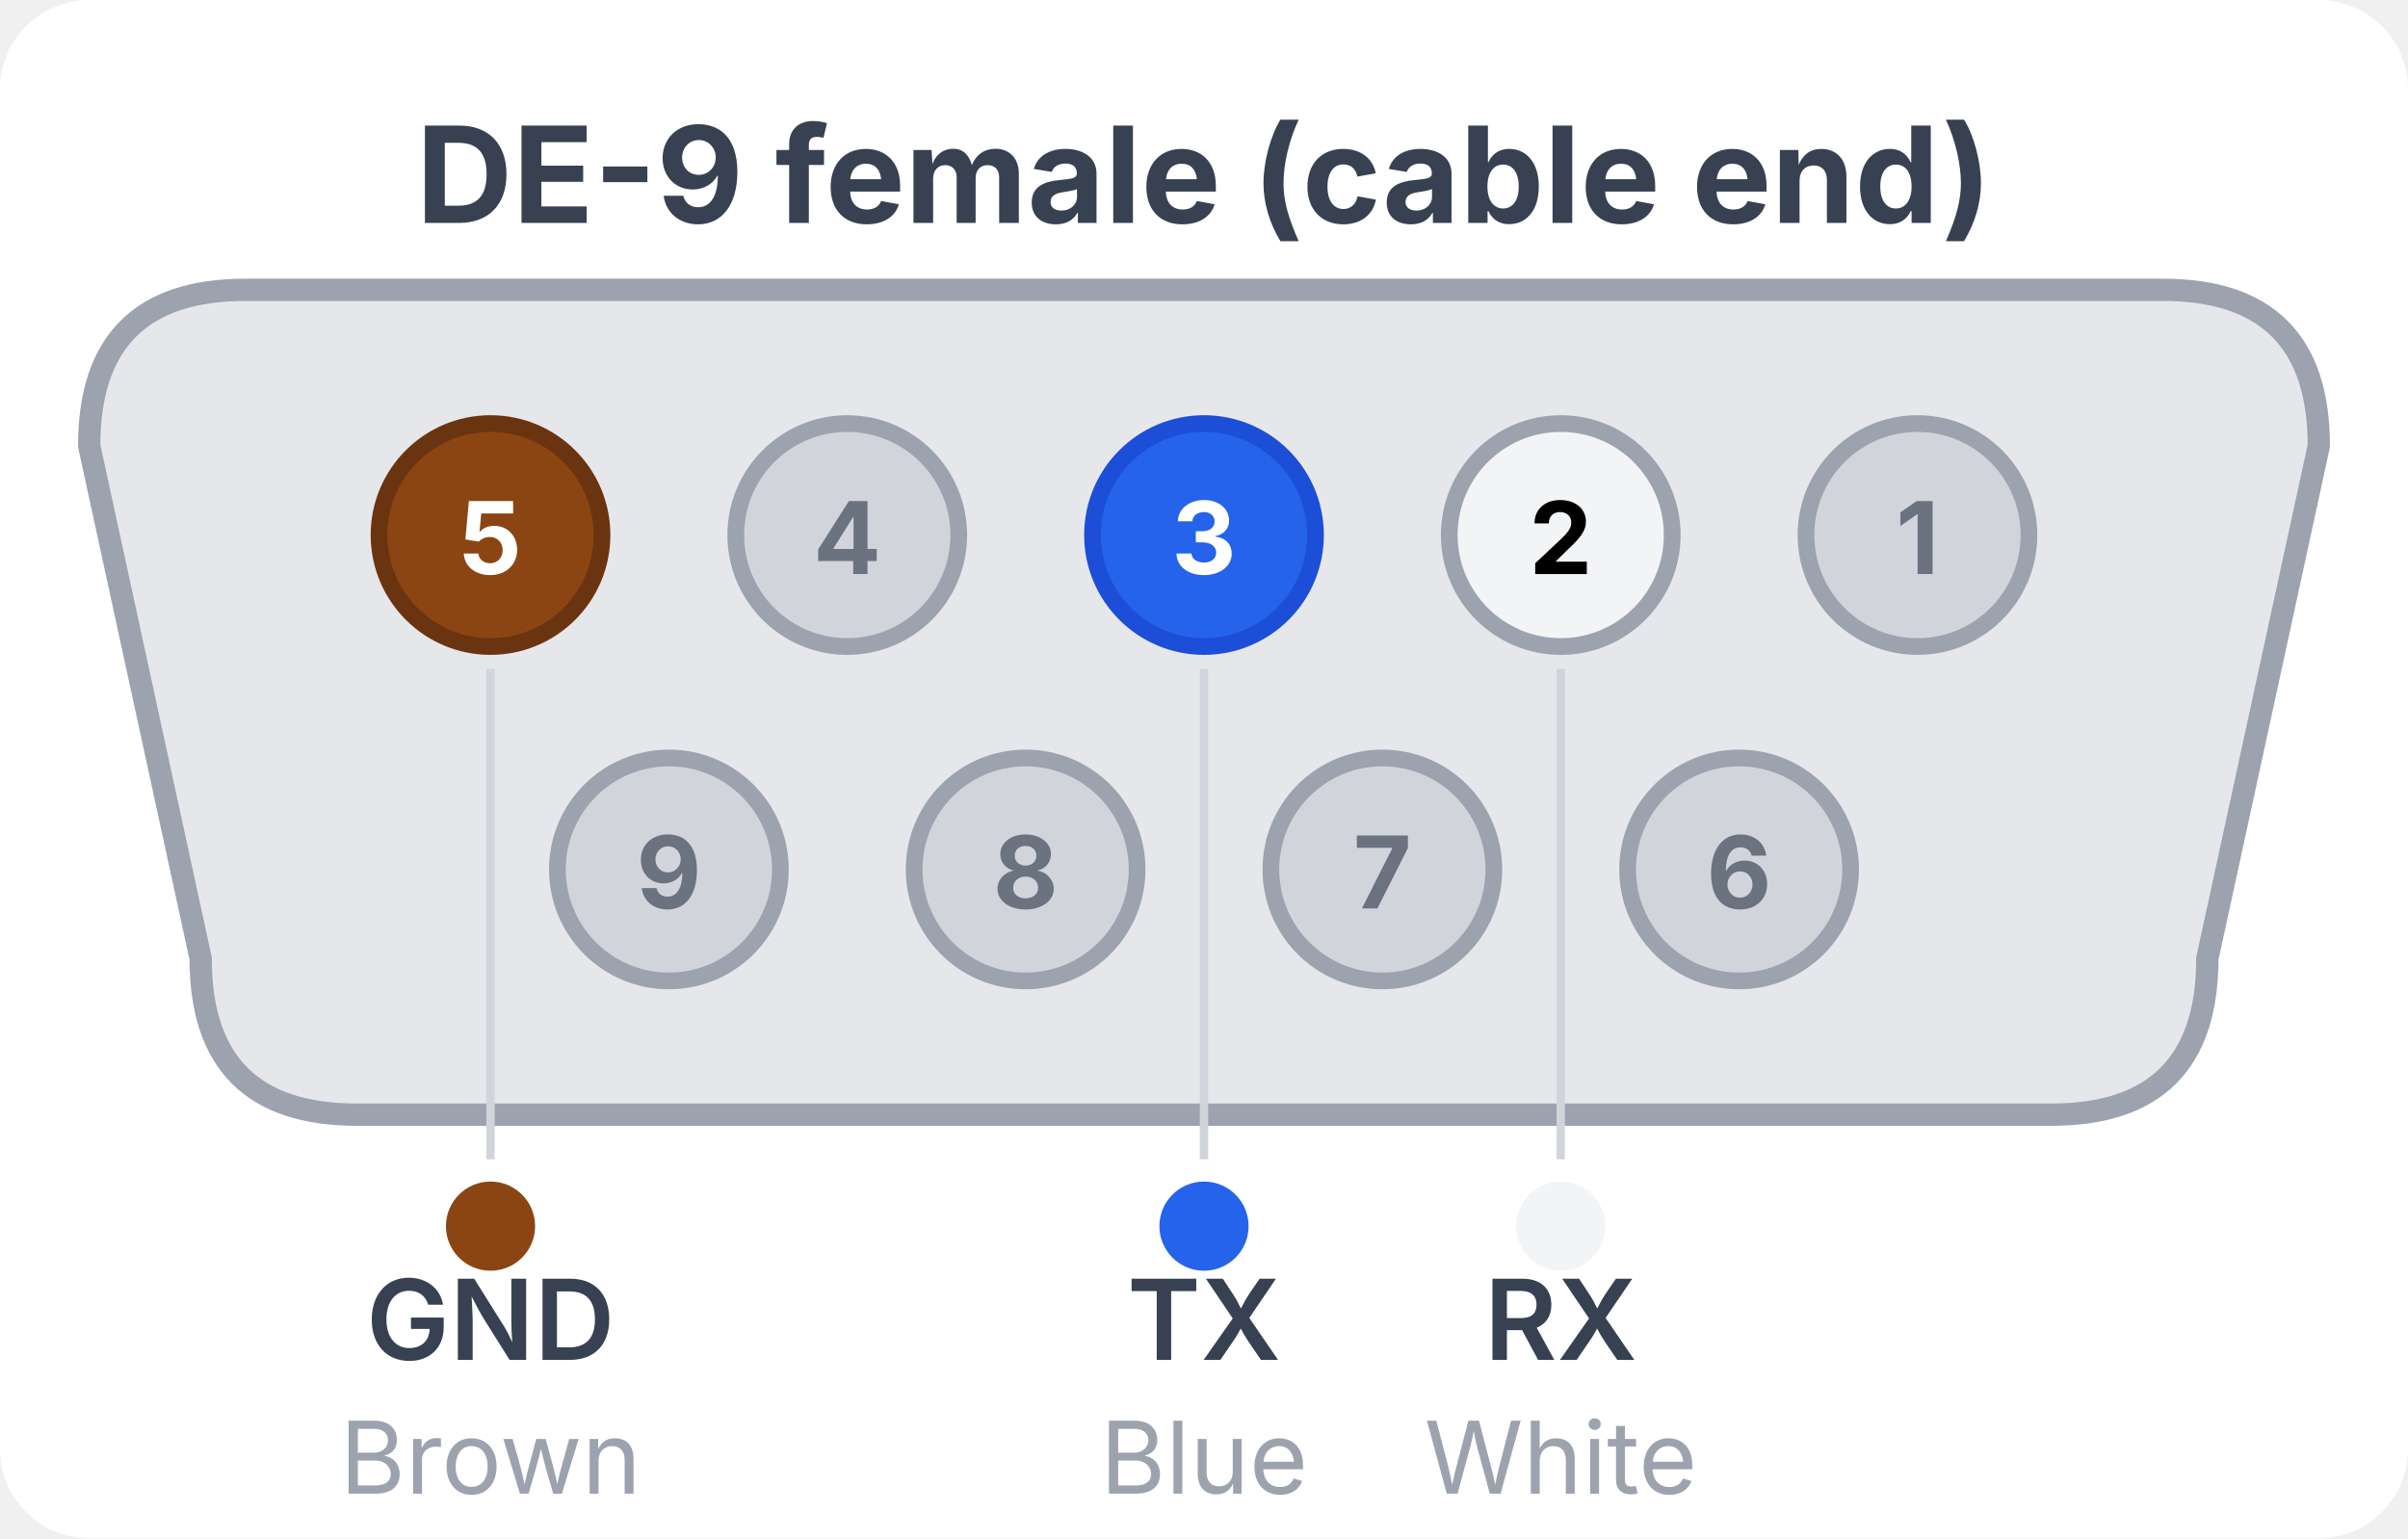
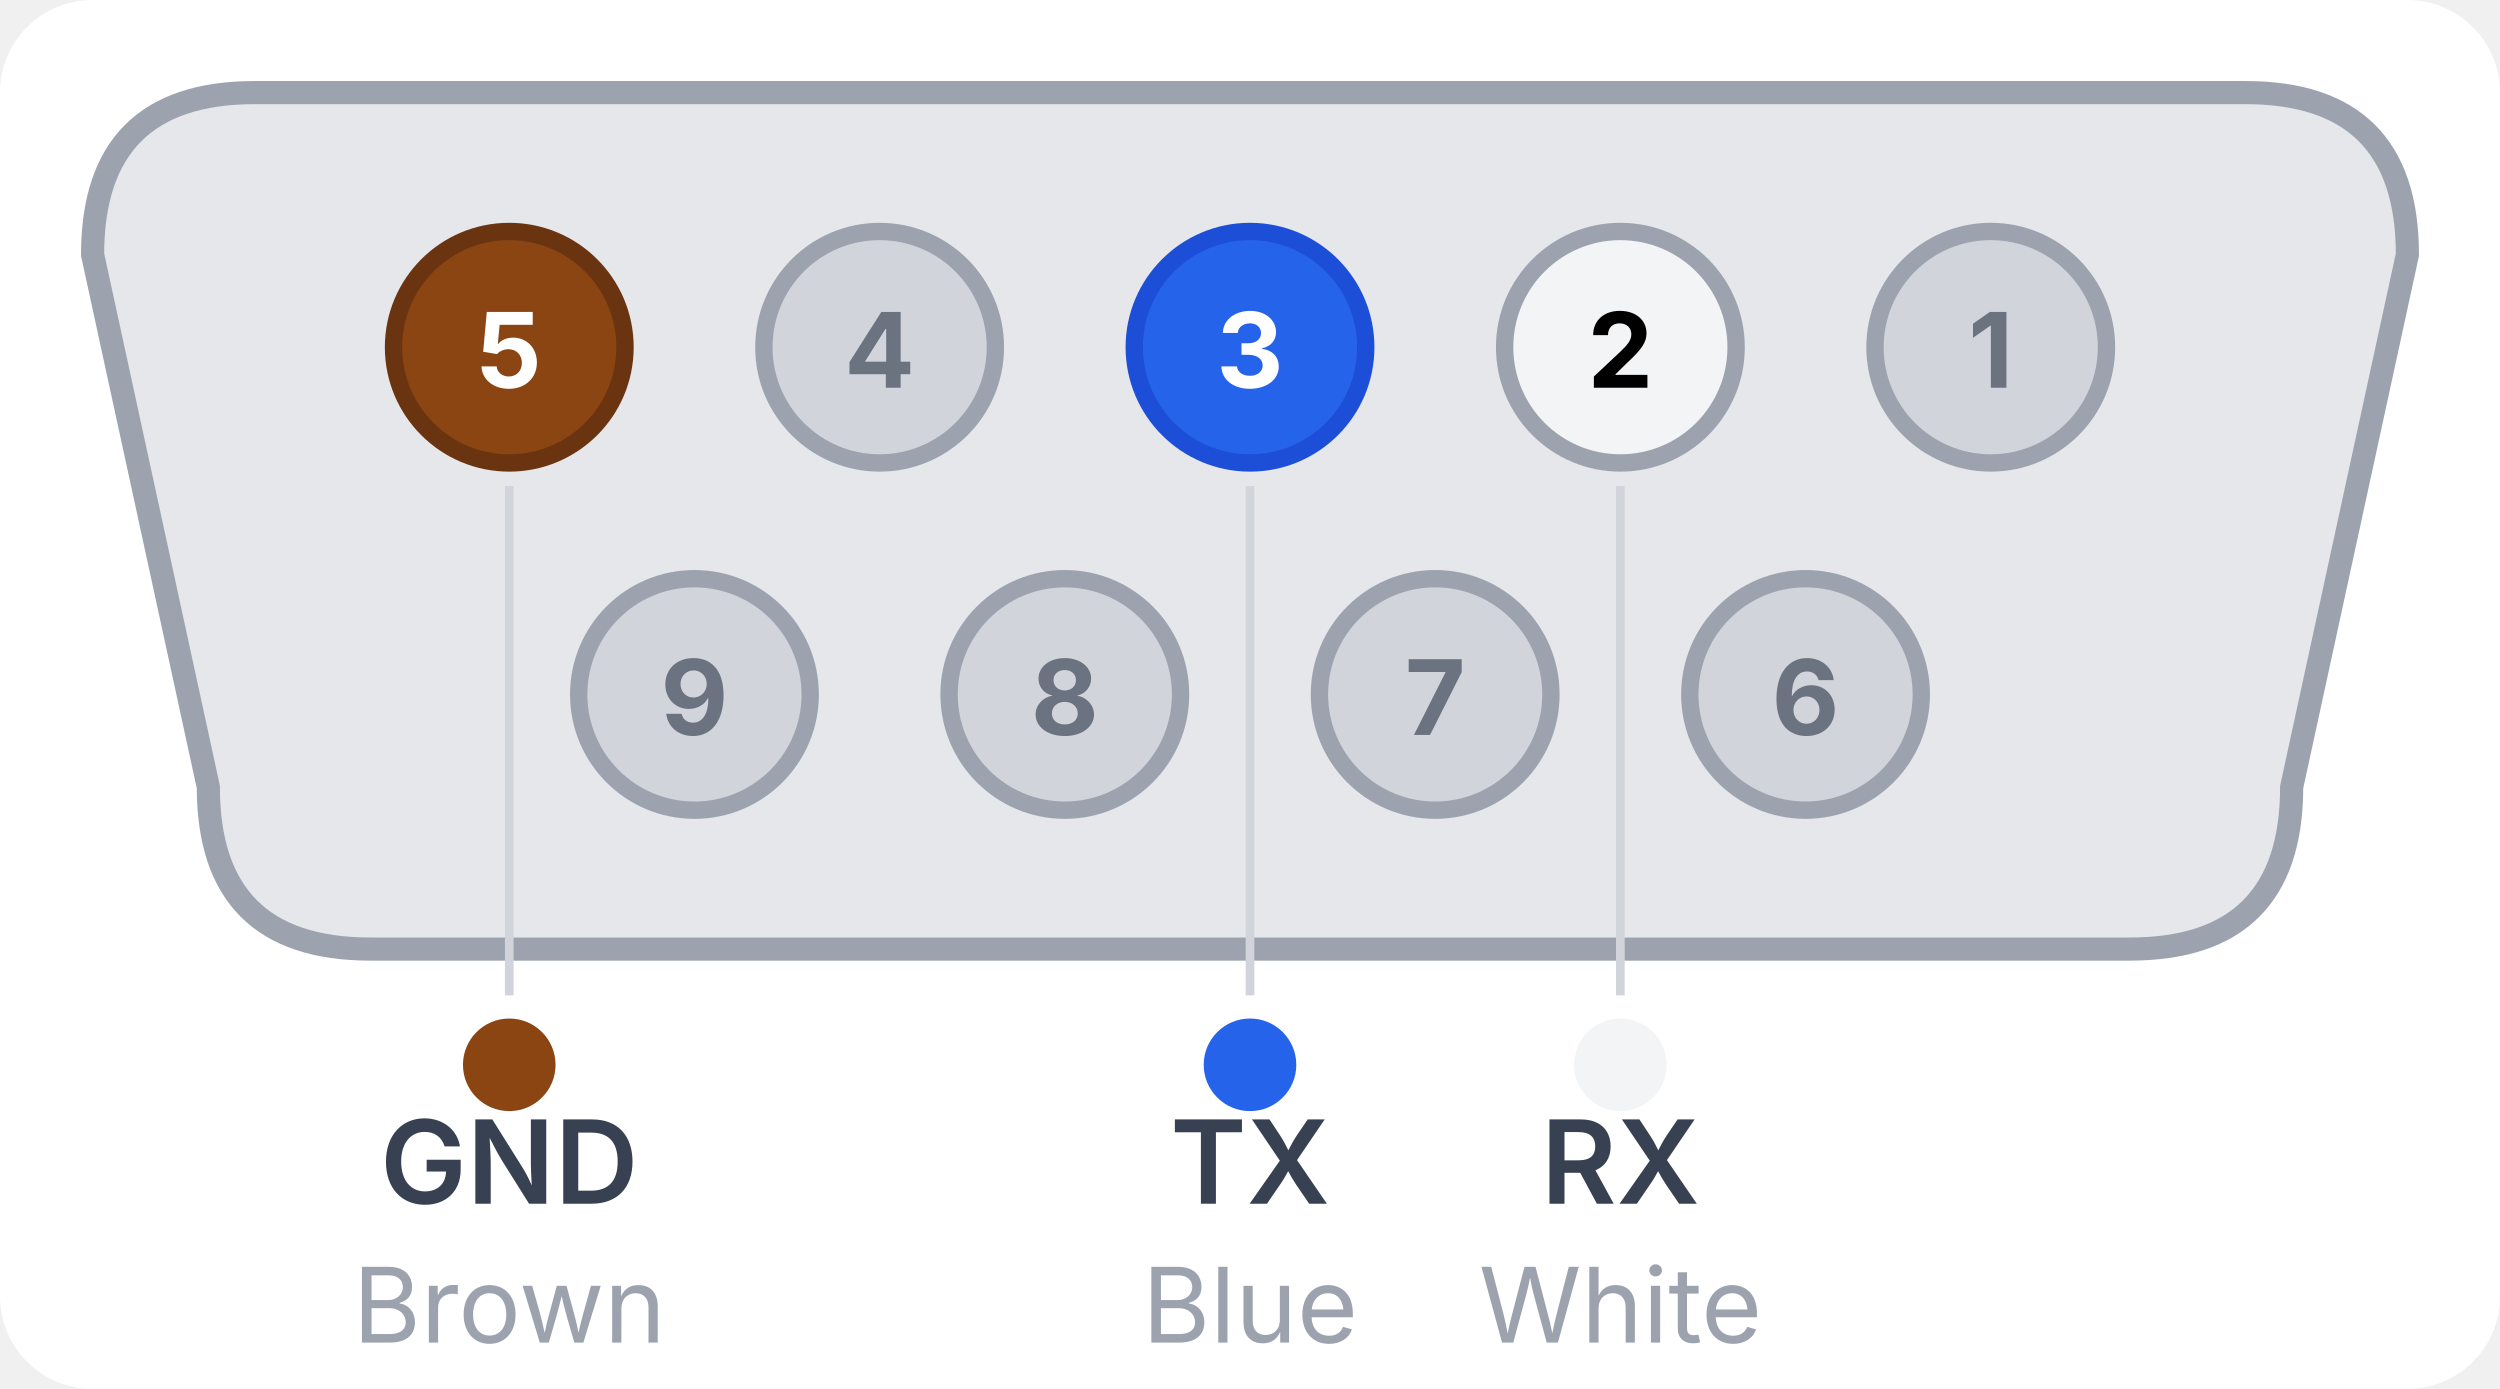
- <svg xmlns="http://www.w3.org/2000/svg" viewBox="0 0 216 138">
+ <svg xmlns="http://www.w3.org/2000/svg" viewBox="0 0 216 120">
  <style>
  text { font-family: -apple-system, system-ui, "Segoe UI", sans-serif; }
</style>
-   <rect width="216" height="138" fill="white" rx="8" />
-   <text x="108.0" y="20" text-anchor="middle" font-size="12" font-weight="700" fill="#374151">DE-9 female (cable end)</text>
-   <path d="M 22.0,26.0 L 194.0,26.0 Q 208.0,26.0 208.0,40.0 L 198.0,86.0 Q 198.0,100.0 184.0,100.0 L 32.0,100.0 Q 18.0,100.0 18.0,86.0 L 8.0,40.0 Q 8.0,26.0 22.0,26.0 Z" fill="#E5E7EB" stroke="#9CA3AF" stroke-width="2" />
-   <circle cx="172.0" cy="48.0" r="10" fill="#D1D5DB" stroke="#9CA3AF" stroke-width="1.5" />
-   <text x="172.0" y="51.5" text-anchor="middle" font-size="9" font-weight="700" fill="#6B7280">1</text>
-   <circle cx="140.0" cy="48.0" r="10" fill="#F3F4F6" stroke="#9CA3AF" stroke-width="1.5" />
-   <text x="140.0" y="51.5" text-anchor="middle" font-size="9" font-weight="700" fill="#000000">2</text>
-   <circle cx="108.0" cy="48.0" r="10" fill="#2563EB" stroke="#1D4ED8" stroke-width="1.5" />
-   <text x="108.0" y="51.5" text-anchor="middle" font-size="9" font-weight="700" fill="#ffffff">3</text>
-   <circle cx="76.0" cy="48.0" r="10" fill="#D1D5DB" stroke="#9CA3AF" stroke-width="1.5" />
-   <text x="76.0" y="51.5" text-anchor="middle" font-size="9" font-weight="700" fill="#6B7280">4</text>
-   <circle cx="44.0" cy="48.0" r="10" fill="#8B4513" stroke="#6B3410" stroke-width="1.5" />
-   <text x="44.0" y="51.5" text-anchor="middle" font-size="9" font-weight="700" fill="#ffffff">5</text>
-   <circle cx="156.0" cy="78.0" r="10" fill="#D1D5DB" stroke="#9CA3AF" stroke-width="1.5" />
-   <text x="156.0" y="81.5" text-anchor="middle" font-size="9" font-weight="700" fill="#6B7280">6</text>
-   <circle cx="124.0" cy="78.0" r="10" fill="#D1D5DB" stroke="#9CA3AF" stroke-width="1.5" />
-   <text x="124.0" y="81.5" text-anchor="middle" font-size="9" font-weight="700" fill="#6B7280">7</text>
-   <circle cx="92.0" cy="78.0" r="10" fill="#D1D5DB" stroke="#9CA3AF" stroke-width="1.5" />
-   <text x="92.0" y="81.5" text-anchor="middle" font-size="9" font-weight="700" fill="#6B7280">8</text>
-   <circle cx="60.0" cy="78.0" r="10" fill="#D1D5DB" stroke="#9CA3AF" stroke-width="1.5" />
-   <text x="60.0" y="81.5" text-anchor="middle" font-size="9" font-weight="700" fill="#6B7280">9</text>
-   <line x1="140.0" y1="60.0" x2="140.0" y2="104.0" stroke="#D1D5DB" stroke-width="0.75" />
-   <circle cx="140.0" cy="110.0" r="4" fill="#F3F4F6" />
-   <text x="140.0" y="122.0" text-anchor="middle" font-size="10" font-weight="600" fill="#374151">RX</text>
-   <text x="140.0" y="134.0" text-anchor="middle" font-size="9" fill="#9CA3AF">White</text>
-   <line x1="108.0" y1="60.0" x2="108.0" y2="104.0" stroke="#D1D5DB" stroke-width="0.75" />
-   <circle cx="108.0" cy="110.0" r="4" fill="#2563EB" />
-   <text x="108.0" y="122.0" text-anchor="middle" font-size="10" font-weight="600" fill="#374151">TX</text>
-   <text x="108.0" y="134.0" text-anchor="middle" font-size="9" fill="#9CA3AF">Blue</text>
-   <line x1="44.0" y1="60.0" x2="44.0" y2="104.0" stroke="#D1D5DB" stroke-width="0.75" />
-   <circle cx="44.0" cy="110.0" r="4" fill="#8B4513" />
-   <text x="44.0" y="122.0" text-anchor="middle" font-size="10" font-weight="600" fill="#374151">GND</text>
-   <text x="44.0" y="134.0" text-anchor="middle" font-size="9" fill="#9CA3AF">Brown</text>
+   <rect width="216" height="120" fill="white" rx="8" />
+   <path d="M 22.0,8.0 L 194.0,8.0 Q 208.0,8.0 208.0,22.0 L 198.0,68.0 Q 198.0,82.0 184.0,82.0 L 32.0,82.0 Q 18.0,82.0 18.0,68.0 L 8.0,22.0 Q 8.0,8.0 22.0,8.0 Z" fill="#E5E7EB" stroke="#9CA3AF" stroke-width="2" />
+   <circle cx="172.0" cy="30.0" r="10" fill="#D1D5DB" stroke="#9CA3AF" stroke-width="1.5" />
+   <text x="172.0" y="33.5" text-anchor="middle" font-size="9" font-weight="700" fill="#6B7280">1</text>
+   <circle cx="140.0" cy="30.0" r="10" fill="#F3F4F6" stroke="#9CA3AF" stroke-width="1.5" />
+   <text x="140.0" y="33.5" text-anchor="middle" font-size="9" font-weight="700" fill="#000000">2</text>
+   <circle cx="108.0" cy="30.0" r="10" fill="#2563EB" stroke="#1D4ED8" stroke-width="1.5" />
+   <text x="108.0" y="33.5" text-anchor="middle" font-size="9" font-weight="700" fill="#ffffff">3</text>
+   <circle cx="76.0" cy="30.0" r="10" fill="#D1D5DB" stroke="#9CA3AF" stroke-width="1.5" />
+   <text x="76.0" y="33.5" text-anchor="middle" font-size="9" font-weight="700" fill="#6B7280">4</text>
+   <circle cx="44.0" cy="30.0" r="10" fill="#8B4513" stroke="#6B3410" stroke-width="1.5" />
+   <text x="44.0" y="33.5" text-anchor="middle" font-size="9" font-weight="700" fill="#ffffff">5</text>
+   <circle cx="156.0" cy="60.0" r="10" fill="#D1D5DB" stroke="#9CA3AF" stroke-width="1.5" />
+   <text x="156.0" y="63.5" text-anchor="middle" font-size="9" font-weight="700" fill="#6B7280">6</text>
+   <circle cx="124.0" cy="60.0" r="10" fill="#D1D5DB" stroke="#9CA3AF" stroke-width="1.5" />
+   <text x="124.0" y="63.5" text-anchor="middle" font-size="9" font-weight="700" fill="#6B7280">7</text>
+   <circle cx="92.0" cy="60.0" r="10" fill="#D1D5DB" stroke="#9CA3AF" stroke-width="1.5" />
+   <text x="92.0" y="63.5" text-anchor="middle" font-size="9" font-weight="700" fill="#6B7280">8</text>
+   <circle cx="60.0" cy="60.0" r="10" fill="#D1D5DB" stroke="#9CA3AF" stroke-width="1.5" />
+   <text x="60.0" y="63.5" text-anchor="middle" font-size="9" font-weight="700" fill="#6B7280">9</text>
+   <line x1="140.0" y1="42.0" x2="140.0" y2="86.0" stroke="#D1D5DB" stroke-width="0.75" />
+   <circle cx="140.0" cy="92.0" r="4" fill="#F3F4F6" />
+   <text x="140.0" y="104.0" text-anchor="middle" font-size="10" font-weight="600" fill="#374151">RX</text>
+   <text x="140.0" y="116.0" text-anchor="middle" font-size="9" fill="#9CA3AF">White</text>
+   <line x1="108.0" y1="42.0" x2="108.0" y2="86.0" stroke="#D1D5DB" stroke-width="0.75" />
+   <circle cx="108.0" cy="92.0" r="4" fill="#2563EB" />
+   <text x="108.0" y="104.0" text-anchor="middle" font-size="10" font-weight="600" fill="#374151">TX</text>
+   <text x="108.0" y="116.0" text-anchor="middle" font-size="9" fill="#9CA3AF">Blue</text>
+   <line x1="44.0" y1="42.0" x2="44.0" y2="86.0" stroke="#D1D5DB" stroke-width="0.75" />
+   <circle cx="44.0" cy="92.0" r="4" fill="#8B4513" />
+   <text x="44.0" y="104.0" text-anchor="middle" font-size="10" font-weight="600" fill="#374151">GND</text>
+   <text x="44.0" y="116.0" text-anchor="middle" font-size="9" fill="#9CA3AF">Brown</text>
</svg>
